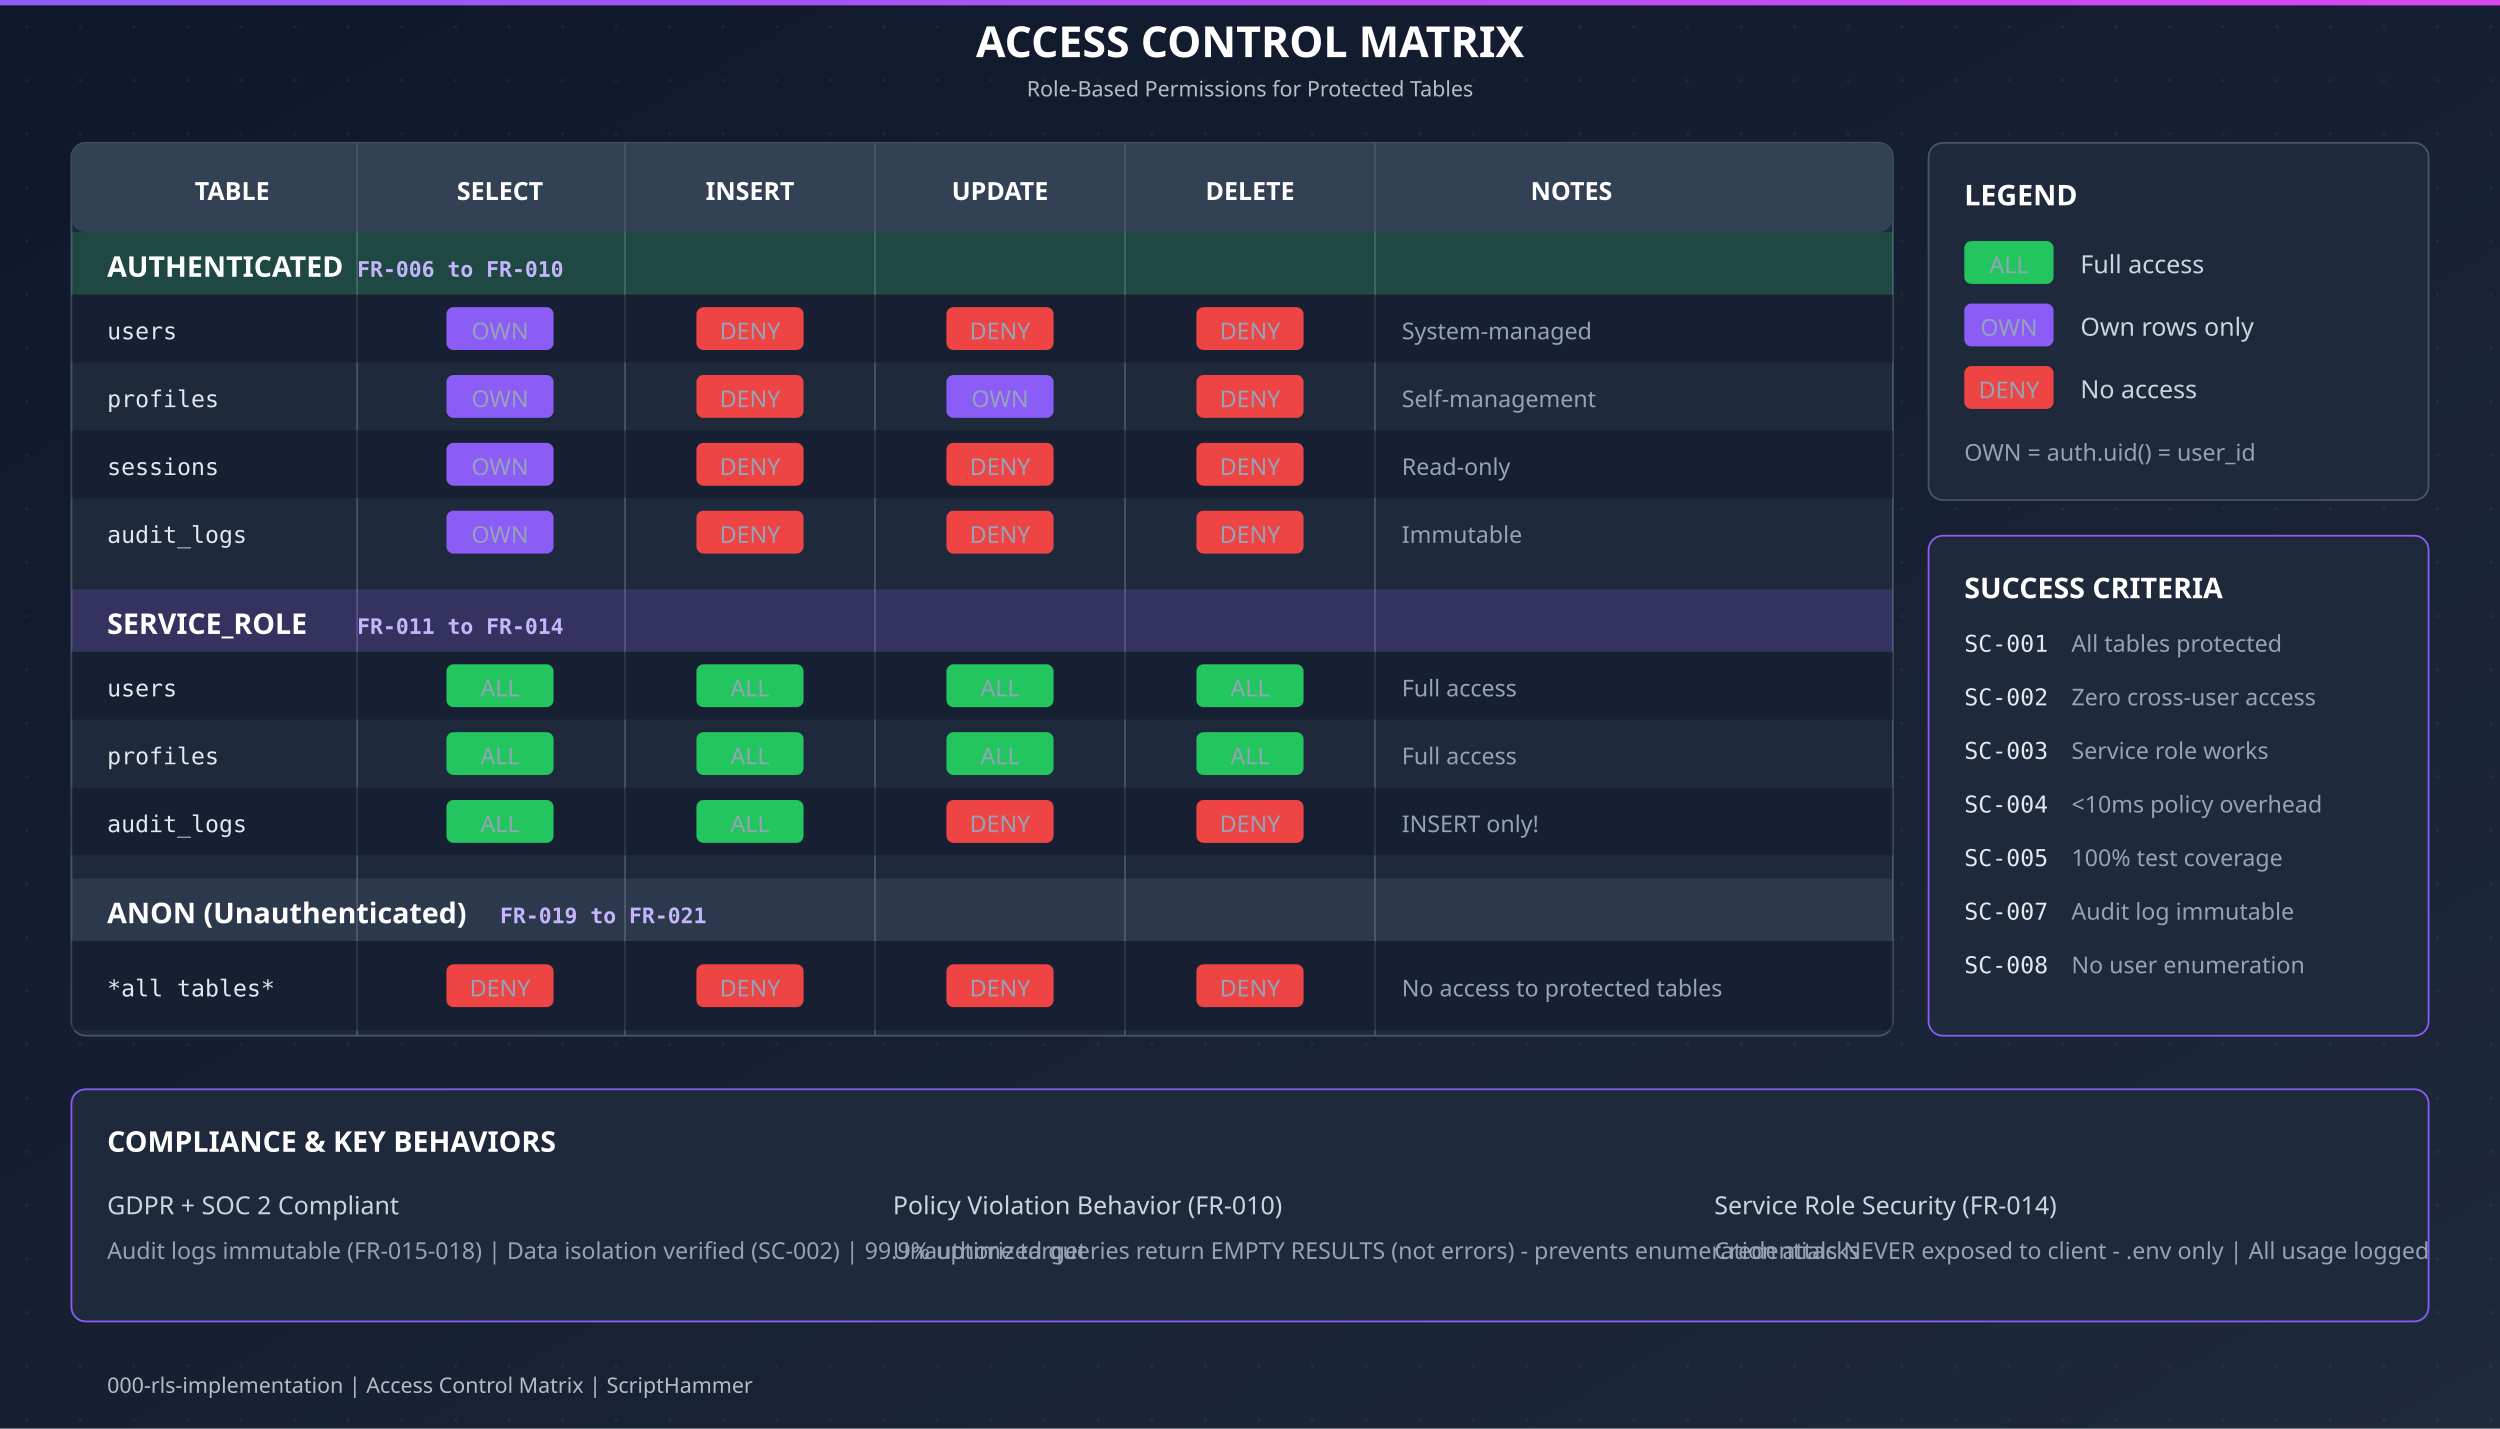
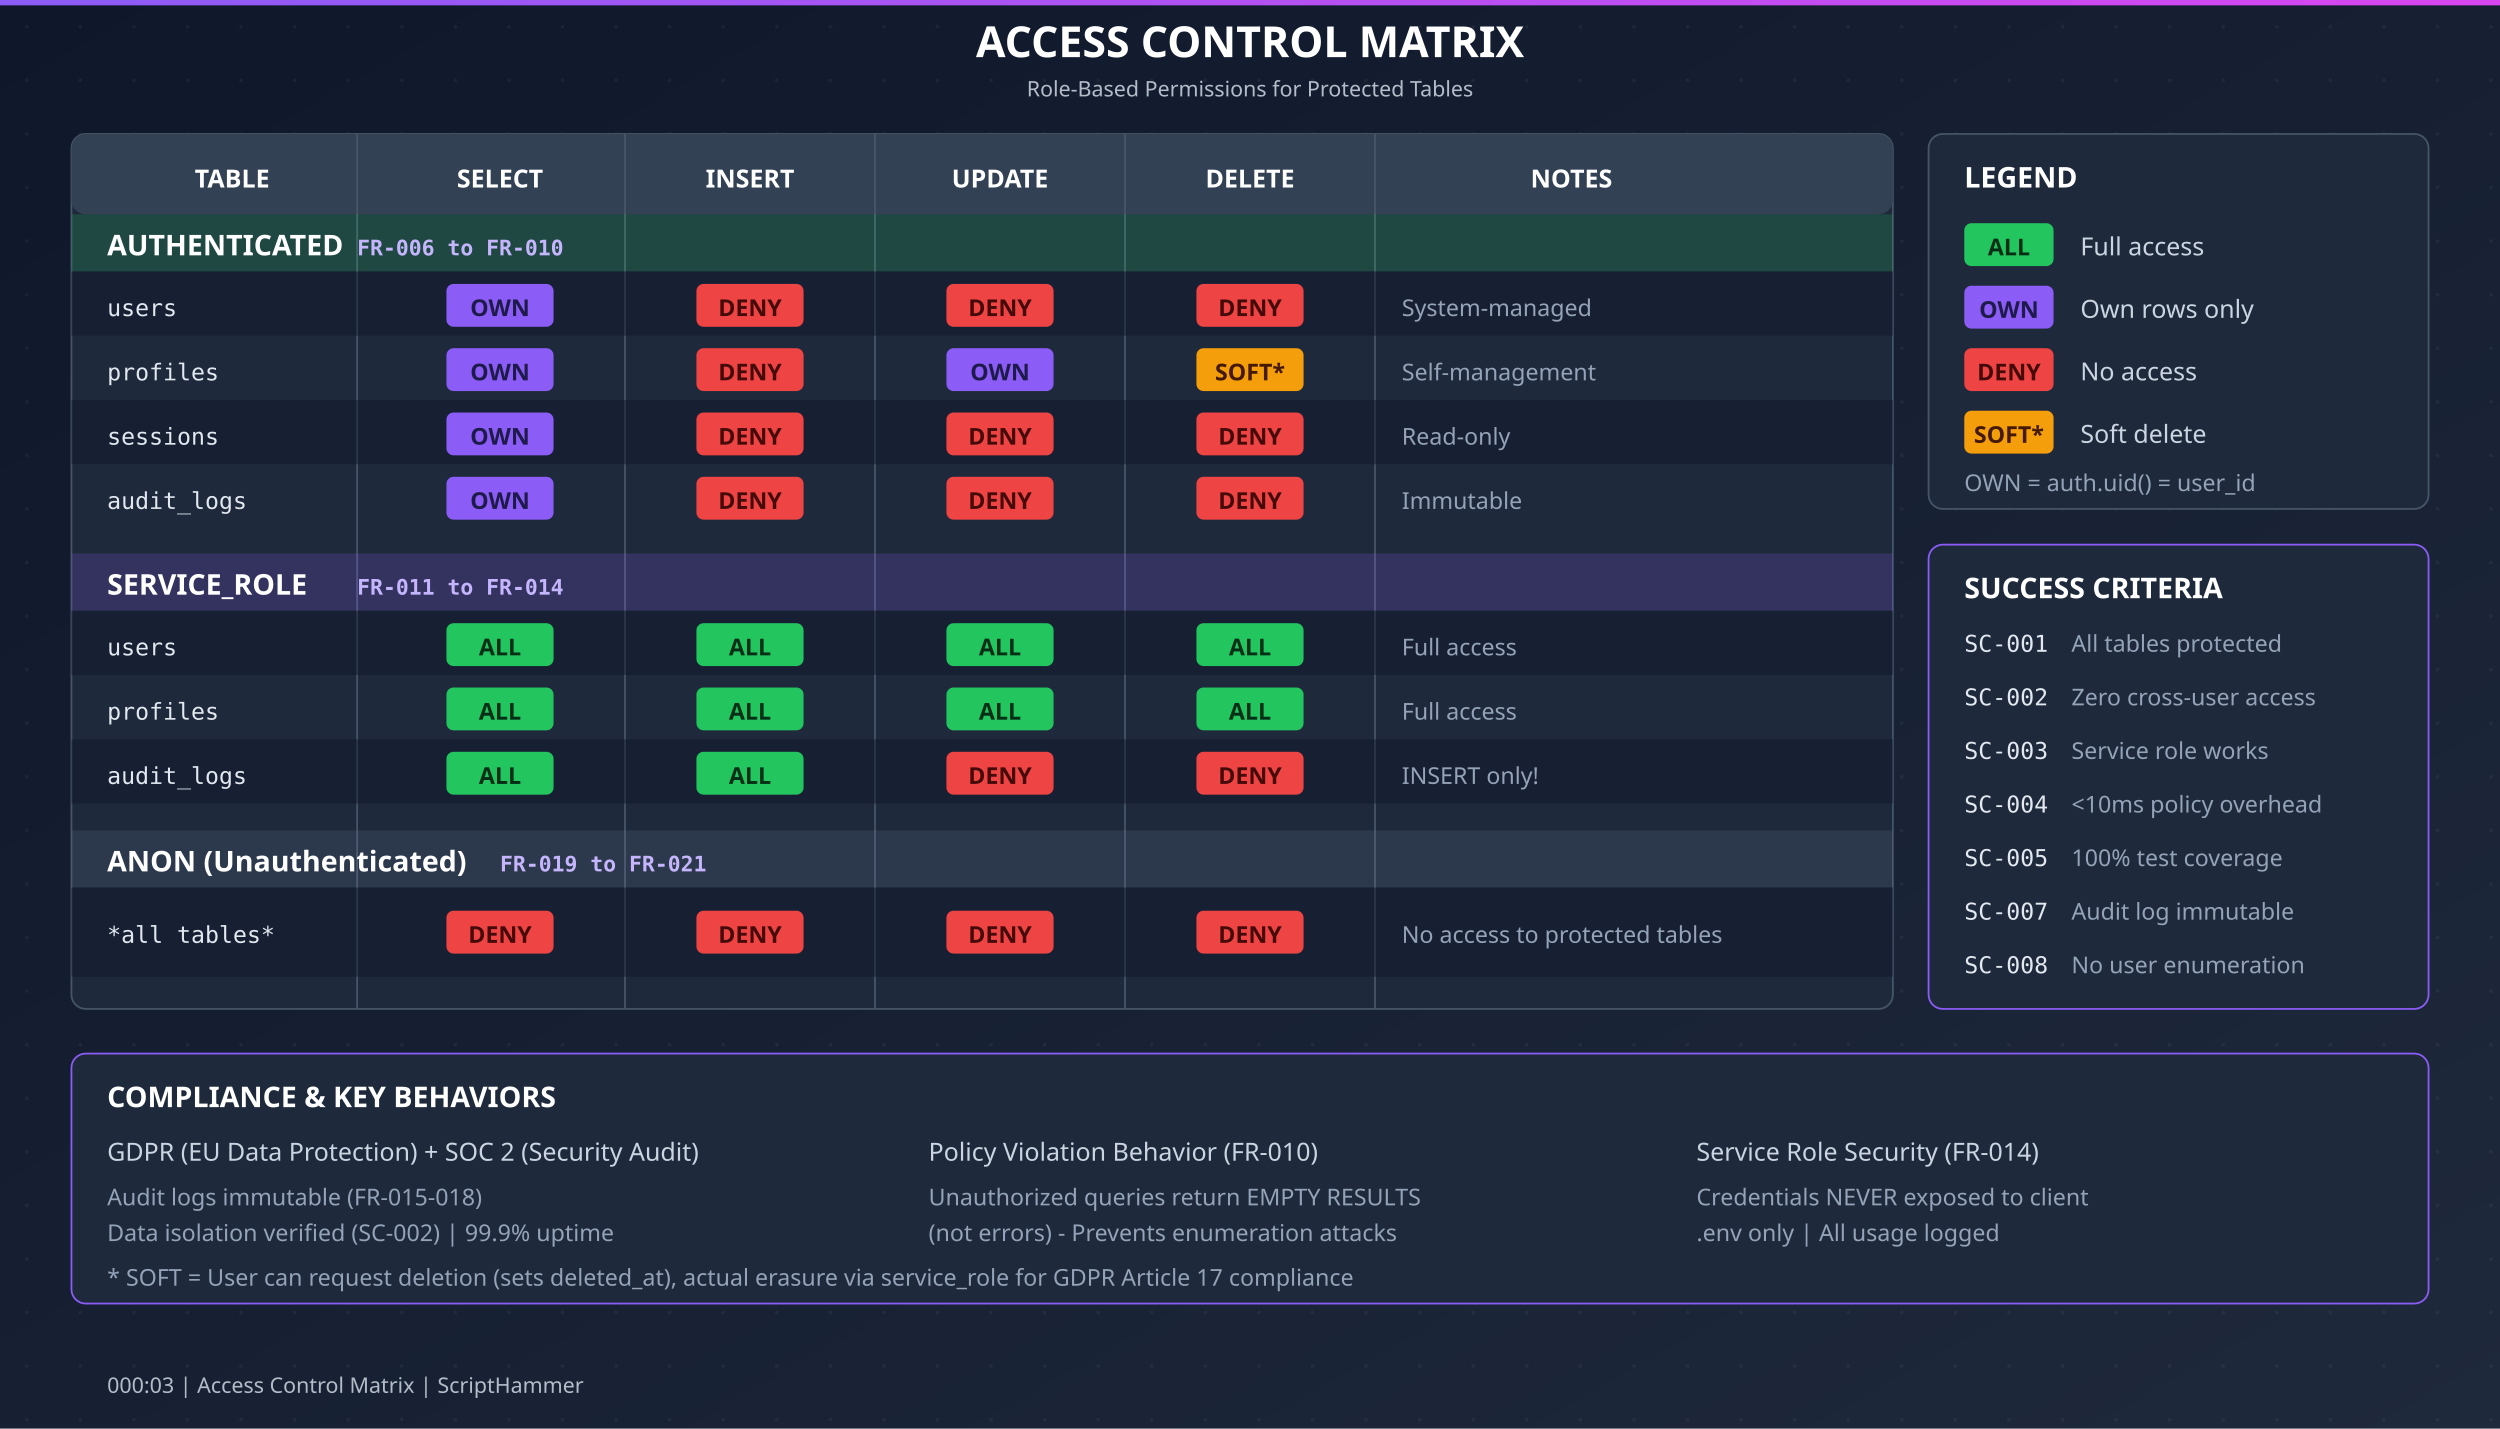
<svg xmlns="http://www.w3.org/2000/svg" viewBox="0 0 1400 800" width="1400" height="800">
  <defs>
    <linearGradient id="bgGrad" x1="0%" y1="0%" x2="100%" y2="100%">
      <stop offset="0%" style="stop-color:#0f172a" />
      <stop offset="100%" style="stop-color:#1e293b" />
    </linearGradient>
    <linearGradient id="accentGrad" x1="0%" y1="0%" x2="100%" y2="0%">
      <stop offset="0%" style="stop-color:#8b5cf6" />
      <stop offset="100%" style="stop-color:#d946ef" />
    </linearGradient>
    <style>
      /* Typography - MANDATORY SIZES - DO NOT REDUCE */
      .heading-lg { fill: #ffffff; font-family: system-ui, sans-serif; font-size: 24px; font-weight: bold; }
      .heading { fill: #ffffff; font-family: system-ui, sans-serif; font-size: 16px; font-weight: bold; }
      .heading-sm { fill: #ffffff; font-family: system-ui, sans-serif; font-size: 14px; font-weight: bold; }
      .text-md { fill: #cbd5e1; font-family: system-ui, sans-serif; font-size: 14px; }
      .text-sm { fill: #94a3b8; font-family: system-ui, sans-serif; font-size: 13px; }
      .text-muted { fill: #b4bcc8; font-family: system-ui, sans-serif; font-size: 12px; }
      .code { fill: #e2e8f0; font-family: monospace; font-size: 13px; }
      .annotation { fill: #c4b5fd; font-family: monospace; font-size: 12px; font-weight: bold; }
      .table-header { fill: #ffffff; font-family: system-ui, sans-serif; font-size: 14px; font-weight: bold; }
+       /* Dark text on green - WCAG AA compliant (~12:1 ratio) */
+       .badge-text-on-green { fill: #052e16; font-family: system-ui, sans-serif; font-size: 13px; font-weight: bold; }
+       /* Dark text on red - WCAG AA compliant (~10:1 ratio) */
+       .badge-text-on-red { fill: #450a0a; font-family: system-ui, sans-serif; font-size: 13px; font-weight: bold; }
+       /* Dark text on amber - WCAG AA compliant */
+       .badge-text-on-amber { fill: #451a03; font-family: system-ui, sans-serif; font-size: 13px; font-weight: bold; }
+       /* Dark text on purple - WCAG AA compliant (~5:1 ratio) */
+       .badge-text-on-purple { fill: #1e1b4b; font-family: system-ui, sans-serif; font-size: 13px; font-weight: bold; }
    </style>
  </defs>
  <rect width="1400" height="800" fill="url(#bgGrad)" />
  <g opacity="0.05">
    <pattern id="dots" width="30" height="30" patternUnits="userSpaceOnUse">
      <circle cx="15" cy="15" r="1" fill="#fff" />
    </pattern>
    <rect width="1400" height="800" fill="url(#dots)" />
  </g>
  <rect x="0" y="0" width="1400" height="3" fill="url(#accentGrad)" />
  <text x="700" y="32" text-anchor="middle" class="heading-lg">ACCESS CONTROL MATRIX</text>
  <text x="700" y="54" text-anchor="middle" class="text-muted">Role-Based Permissions for Protected Tables</text>
-   <rect x="40" y="80" width="1020" height="500" rx="8" fill="#1e293b" stroke="#475569" />
-   <rect x="40" y="80" width="1020" height="50" rx="8" fill="#334155" />
-   <text x="130" y="112" text-anchor="middle" class="table-header">TABLE</text>
-   <text x="280" y="112" text-anchor="middle" class="table-header">SELECT</text>
-   <text x="420" y="112" text-anchor="middle" class="table-header">INSERT</text>
-   <text x="560" y="112" text-anchor="middle" class="table-header">UPDATE</text>
-   <text x="700" y="112" text-anchor="middle" class="table-header">DELETE</text>
-   <text x="880" y="112" text-anchor="middle" class="table-header">NOTES</text>
-   <line x1="200" y1="80" x2="200" y2="580" stroke="#475569" stroke-width="1" />
-   <line x1="350" y1="80" x2="350" y2="580" stroke="#475569" stroke-width="1" />
-   <line x1="490" y1="80" x2="490" y2="580" stroke="#475569" stroke-width="1" />
-   <line x1="630" y1="80" x2="630" y2="580" stroke="#475569" stroke-width="1" />
-   <line x1="770" y1="80" x2="770" y2="580" stroke="#475569" stroke-width="1" />
-   <rect x="40" y="130" width="1020" height="35" fill="#22c55e" opacity="0.2" />
-   <text x="60" y="155" class="heading" fill="#22c55e">AUTHENTICATED</text>
-   <text x="200" y="155" class="annotation">FR-006 to FR-010</text>
-   <rect x="40" y="165" width="1020" height="38" fill="#0f172a" opacity="0.5" />
-   <text x="60" y="190" class="code">users</text>
-   <rect x="250" y="172" width="60" height="24" rx="4" fill="#8b5cf6" />
-   <text x="280" y="190" text-anchor="middle" class="text-sm" fill="#ffffff">OWN</text>
-   <rect x="390" y="172" width="60" height="24" rx="4" fill="#ef4444" />
-   <text x="420" y="190" text-anchor="middle" class="text-sm" fill="#ffffff">DENY</text>
-   <rect x="530" y="172" width="60" height="24" rx="4" fill="#ef4444" />
-   <text x="560" y="190" text-anchor="middle" class="text-sm" fill="#ffffff">DENY</text>
-   <rect x="670" y="172" width="60" height="24" rx="4" fill="#ef4444" />
-   <text x="700" y="190" text-anchor="middle" class="text-sm" fill="#ffffff">DENY</text>
-   <text x="785" y="190" class="text-sm">System-managed</text>
-   <rect x="40" y="203" width="1020" height="38" fill="transparent" />
-   <text x="60" y="228" class="code">profiles</text>
-   <rect x="250" y="210" width="60" height="24" rx="4" fill="#8b5cf6" />
-   <text x="280" y="228" text-anchor="middle" class="text-sm" fill="#ffffff">OWN</text>
-   <rect x="390" y="210" width="60" height="24" rx="4" fill="#ef4444" />
-   <text x="420" y="228" text-anchor="middle" class="text-sm" fill="#ffffff">DENY</text>
-   <rect x="530" y="210" width="60" height="24" rx="4" fill="#8b5cf6" />
-   <text x="560" y="228" text-anchor="middle" class="text-sm" fill="#ffffff">OWN</text>
-   <rect x="670" y="210" width="60" height="24" rx="4" fill="#ef4444" />
-   <text x="700" y="228" text-anchor="middle" class="text-sm" fill="#ffffff">DENY</text>
-   <text x="785" y="228" class="text-sm">Self-management</text>
-   <rect x="40" y="241" width="1020" height="38" fill="#0f172a" opacity="0.5" />
-   <text x="60" y="266" class="code">sessions</text>
-   <rect x="250" y="248" width="60" height="24" rx="4" fill="#8b5cf6" />
-   <text x="280" y="266" text-anchor="middle" class="text-sm" fill="#ffffff">OWN</text>
-   <rect x="390" y="248" width="60" height="24" rx="4" fill="#ef4444" />
-   <text x="420" y="266" text-anchor="middle" class="text-sm" fill="#ffffff">DENY</text>
-   <rect x="530" y="248" width="60" height="24" rx="4" fill="#ef4444" />
-   <text x="560" y="266" text-anchor="middle" class="text-sm" fill="#ffffff">DENY</text>
-   <rect x="670" y="248" width="60" height="24" rx="4" fill="#ef4444" />
-   <text x="700" y="266" text-anchor="middle" class="text-sm" fill="#ffffff">DENY</text>
-   <text x="785" y="266" class="text-sm">Read-only</text>
-   <rect x="40" y="279" width="1020" height="38" fill="transparent" />
-   <text x="60" y="304" class="code">audit_logs</text>
-   <rect x="250" y="286" width="60" height="24" rx="4" fill="#8b5cf6" />
-   <text x="280" y="304" text-anchor="middle" class="text-sm" fill="#ffffff">OWN</text>
-   <rect x="390" y="286" width="60" height="24" rx="4" fill="#ef4444" />
-   <text x="420" y="304" text-anchor="middle" class="text-sm" fill="#ffffff">DENY</text>
-   <rect x="530" y="286" width="60" height="24" rx="4" fill="#ef4444" />
-   <text x="560" y="304" text-anchor="middle" class="text-sm" fill="#ffffff">DENY</text>
-   <rect x="670" y="286" width="60" height="24" rx="4" fill="#ef4444" />
-   <text x="700" y="304" text-anchor="middle" class="text-sm" fill="#ffffff">DENY</text>
-   <text x="785" y="304" class="text-sm">Immutable</text>
-   <rect x="40" y="330" width="1020" height="35" fill="#8b5cf6" opacity="0.2" />
-   <text x="60" y="355" class="heading" fill="#8b5cf6">SERVICE_ROLE</text>
-   <text x="200" y="355" class="annotation">FR-011 to FR-014</text>
-   <rect x="40" y="365" width="1020" height="38" fill="#0f172a" opacity="0.5" />
-   <text x="60" y="390" class="code">users</text>
-   <rect x="250" y="372" width="60" height="24" rx="4" fill="#22c55e" />
-   <text x="280" y="390" text-anchor="middle" class="text-sm" fill="#ffffff">ALL</text>
-   <rect x="390" y="372" width="60" height="24" rx="4" fill="#22c55e" />
-   <text x="420" y="390" text-anchor="middle" class="text-sm" fill="#ffffff">ALL</text>
-   <rect x="530" y="372" width="60" height="24" rx="4" fill="#22c55e" />
-   <text x="560" y="390" text-anchor="middle" class="text-sm" fill="#ffffff">ALL</text>
-   <rect x="670" y="372" width="60" height="24" rx="4" fill="#22c55e" />
-   <text x="700" y="390" text-anchor="middle" class="text-sm" fill="#ffffff">ALL</text>
-   <text x="785" y="390" class="text-sm">Full access</text>
-   <rect x="40" y="403" width="1020" height="38" fill="transparent" />
-   <text x="60" y="428" class="code">profiles</text>
-   <rect x="250" y="410" width="60" height="24" rx="4" fill="#22c55e" />
-   <text x="280" y="428" text-anchor="middle" class="text-sm" fill="#ffffff">ALL</text>
-   <rect x="390" y="410" width="60" height="24" rx="4" fill="#22c55e" />
-   <text x="420" y="428" text-anchor="middle" class="text-sm" fill="#ffffff">ALL</text>
-   <rect x="530" y="410" width="60" height="24" rx="4" fill="#22c55e" />
-   <text x="560" y="428" text-anchor="middle" class="text-sm" fill="#ffffff">ALL</text>
-   <rect x="670" y="410" width="60" height="24" rx="4" fill="#22c55e" />
-   <text x="700" y="428" text-anchor="middle" class="text-sm" fill="#ffffff">ALL</text>
-   <text x="785" y="428" class="text-sm">Full access</text>
-   <rect x="40" y="441" width="1020" height="38" fill="#0f172a" opacity="0.5" />
-   <text x="60" y="466" class="code" fill="#fca5a5">audit_logs</text>
-   <rect x="250" y="448" width="60" height="24" rx="4" fill="#22c55e" />
-   <text x="280" y="466" text-anchor="middle" class="text-sm" fill="#ffffff">ALL</text>
-   <rect x="390" y="448" width="60" height="24" rx="4" fill="#22c55e" />
-   <text x="420" y="466" text-anchor="middle" class="text-sm" fill="#ffffff">ALL</text>
-   <rect x="530" y="448" width="60" height="24" rx="4" fill="#ef4444" />
-   <text x="560" y="466" text-anchor="middle" class="text-sm" fill="#ffffff">DENY</text>
-   <rect x="670" y="448" width="60" height="24" rx="4" fill="#ef4444" />
-   <text x="700" y="466" text-anchor="middle" class="text-sm" fill="#ffffff">DENY</text>
-   <text x="785" y="466" class="text-sm" fill="#fca5a5">INSERT only!</text>
-   <rect x="40" y="492" width="1020" height="35" fill="#64748b" opacity="0.2" />
-   <text x="60" y="517" class="heading" fill="#94a3b8">ANON (Unauthenticated)</text>
-   <text x="280" y="517" class="annotation">FR-019 to FR-021</text>
-   <rect x="40" y="527" width="1020" height="50" fill="#0f172a" opacity="0.5" />
-   <text x="60" y="558" class="code">*all tables*</text>
-   <rect x="250" y="540" width="60" height="24" rx="4" fill="#ef4444" />
-   <text x="280" y="558" text-anchor="middle" class="text-sm" fill="#ffffff">DENY</text>
-   <rect x="390" y="540" width="60" height="24" rx="4" fill="#ef4444" />
-   <text x="420" y="558" text-anchor="middle" class="text-sm" fill="#ffffff">DENY</text>
-   <rect x="530" y="540" width="60" height="24" rx="4" fill="#ef4444" />
-   <text x="560" y="558" text-anchor="middle" class="text-sm" fill="#ffffff">DENY</text>
-   <rect x="670" y="540" width="60" height="24" rx="4" fill="#ef4444" />
-   <text x="700" y="558" text-anchor="middle" class="text-sm" fill="#ffffff">DENY</text>
-   <text x="785" y="558" class="text-sm">No access to protected tables</text>
-   <rect x="1080" y="80" width="280" height="200" rx="8" fill="#1e293b" stroke="#475569" />
-   <text x="1100" y="115" class="heading">LEGEND</text>
-   <rect x="1100" y="135" width="50" height="24" rx="4" fill="#22c55e" />
-   <text x="1125" y="153" text-anchor="middle" class="text-sm" fill="#ffffff">ALL</text>
-   <text x="1165" y="153" class="text-md">Full access</text>
-   <rect x="1100" y="170" width="50" height="24" rx="4" fill="#8b5cf6" />
-   <text x="1125" y="188" text-anchor="middle" class="text-sm" fill="#ffffff">OWN</text>
-   <text x="1165" y="188" class="text-md">Own rows only</text>
-   <rect x="1100" y="205" width="50" height="24" rx="4" fill="#ef4444" />
-   <text x="1125" y="223" text-anchor="middle" class="text-sm" fill="#ffffff">DENY</text>
-   <text x="1165" y="223" class="text-md">No access</text>
-   <text x="1100" y="258" class="text-sm">OWN = auth.uid() = user_id</text>
-   <rect x="1080" y="300" width="280" height="280" rx="8" fill="#1e293b" stroke="#8b5cf6" />
+   <rect x="40" y="75" width="1020" height="490" rx="8" fill="#1e293b" stroke="#475569" />
+   <rect x="40" y="75" width="1020" height="45" rx="8" fill="#334155" />
+   <text x="130" y="105" text-anchor="middle" class="table-header">TABLE</text>
+   <text x="280" y="105" text-anchor="middle" class="table-header">SELECT</text>
+   <text x="420" y="105" text-anchor="middle" class="table-header">INSERT</text>
+   <text x="560" y="105" text-anchor="middle" class="table-header">UPDATE</text>
+   <text x="700" y="105" text-anchor="middle" class="table-header">DELETE</text>
+   <text x="880" y="105" text-anchor="middle" class="table-header">NOTES</text>
+   <line x1="200" y1="75" x2="200" y2="565" stroke="#475569" stroke-width="1" />
+   <line x1="350" y1="75" x2="350" y2="565" stroke="#475569" stroke-width="1" />
+   <line x1="490" y1="75" x2="490" y2="565" stroke="#475569" stroke-width="1" />
+   <line x1="630" y1="75" x2="630" y2="565" stroke="#475569" stroke-width="1" />
+   <line x1="770" y1="75" x2="770" y2="565" stroke="#475569" stroke-width="1" />
+   <rect x="40" y="120" width="1020" height="32" fill="#22c55e" opacity="0.2" />
+   <text x="60" y="143" class="heading" fill="#22c55e">AUTHENTICATED</text>
+   <text x="200" y="143" class="annotation">FR-006 to FR-010</text>
+   <rect x="40" y="152" width="1020" height="36" fill="#0f172a" opacity="0.5" />
+   <text x="60" y="177" class="code">users</text>
+   <rect x="250" y="159" width="60" height="24" rx="4" fill="#8b5cf6" />
+   <text x="280" y="177" text-anchor="middle" class="badge-text-on-purple">OWN</text>
+   <rect x="390" y="159" width="60" height="24" rx="4" fill="#ef4444" />
+   <text x="420" y="177" text-anchor="middle" class="badge-text-on-red">DENY</text>
+   <rect x="530" y="159" width="60" height="24" rx="4" fill="#ef4444" />
+   <text x="560" y="177" text-anchor="middle" class="badge-text-on-red">DENY</text>
+   <rect x="670" y="159" width="60" height="24" rx="4" fill="#ef4444" />
+   <text x="700" y="177" text-anchor="middle" class="badge-text-on-red">DENY</text>
+   <text x="785" y="177" class="text-sm">System-managed</text>
+   <rect x="40" y="188" width="1020" height="36" fill="transparent" />
+   <text x="60" y="213" class="code">profiles</text>
+   <rect x="250" y="195" width="60" height="24" rx="4" fill="#8b5cf6" />
+   <text x="280" y="213" text-anchor="middle" class="badge-text-on-purple">OWN</text>
+   <rect x="390" y="195" width="60" height="24" rx="4" fill="#ef4444" />
+   <text x="420" y="213" text-anchor="middle" class="badge-text-on-red">DENY</text>
+   <rect x="530" y="195" width="60" height="24" rx="4" fill="#8b5cf6" />
+   <text x="560" y="213" text-anchor="middle" class="badge-text-on-purple">OWN</text>
+   <rect x="670" y="195" width="60" height="24" rx="4" fill="#f59e0b" />
+   <text x="700" y="213" text-anchor="middle" class="badge-text-on-amber">SOFT*</text>
+   <text x="785" y="213" class="text-sm">Self-management</text>
+   <rect x="40" y="224" width="1020" height="36" fill="#0f172a" opacity="0.5" />
+   <text x="60" y="249" class="code">sessions</text>
+   <rect x="250" y="231" width="60" height="24" rx="4" fill="#8b5cf6" />
+   <text x="280" y="249" text-anchor="middle" class="badge-text-on-purple">OWN</text>
+   <rect x="390" y="231" width="60" height="24" rx="4" fill="#ef4444" />
+   <text x="420" y="249" text-anchor="middle" class="badge-text-on-red">DENY</text>
+   <rect x="530" y="231" width="60" height="24" rx="4" fill="#ef4444" />
+   <text x="560" y="249" text-anchor="middle" class="badge-text-on-red">DENY</text>
+   <rect x="670" y="231" width="60" height="24" rx="4" fill="#ef4444" />
+   <text x="700" y="249" text-anchor="middle" class="badge-text-on-red">DENY</text>
+   <text x="785" y="249" class="text-sm">Read-only</text>
+   <rect x="40" y="260" width="1020" height="36" fill="transparent" />
+   <text x="60" y="285" class="code">audit_logs</text>
+   <rect x="250" y="267" width="60" height="24" rx="4" fill="#8b5cf6" />
+   <text x="280" y="285" text-anchor="middle" class="badge-text-on-purple">OWN</text>
+   <rect x="390" y="267" width="60" height="24" rx="4" fill="#ef4444" />
+   <text x="420" y="285" text-anchor="middle" class="badge-text-on-red">DENY</text>
+   <rect x="530" y="267" width="60" height="24" rx="4" fill="#ef4444" />
+   <text x="560" y="285" text-anchor="middle" class="badge-text-on-red">DENY</text>
+   <rect x="670" y="267" width="60" height="24" rx="4" fill="#ef4444" />
+   <text x="700" y="285" text-anchor="middle" class="badge-text-on-red">DENY</text>
+   <text x="785" y="285" class="text-sm">Immutable</text>
+   <rect x="40" y="310" width="1020" height="32" fill="#8b5cf6" opacity="0.2" />
+   <text x="60" y="333" class="heading" fill="#8b5cf6">SERVICE_ROLE</text>
+   <text x="200" y="333" class="annotation">FR-011 to FR-014</text>
+   <rect x="40" y="342" width="1020" height="36" fill="#0f172a" opacity="0.5" />
+   <text x="60" y="367" class="code">users</text>
+   <rect x="250" y="349" width="60" height="24" rx="4" fill="#22c55e" />
+   <text x="280" y="367" text-anchor="middle" class="badge-text-on-green">ALL</text>
+   <rect x="390" y="349" width="60" height="24" rx="4" fill="#22c55e" />
+   <text x="420" y="367" text-anchor="middle" class="badge-text-on-green">ALL</text>
+   <rect x="530" y="349" width="60" height="24" rx="4" fill="#22c55e" />
+   <text x="560" y="367" text-anchor="middle" class="badge-text-on-green">ALL</text>
+   <rect x="670" y="349" width="60" height="24" rx="4" fill="#22c55e" />
+   <text x="700" y="367" text-anchor="middle" class="badge-text-on-green">ALL</text>
+   <text x="785" y="367" class="text-sm">Full access</text>
+   <rect x="40" y="378" width="1020" height="36" fill="transparent" />
+   <text x="60" y="403" class="code">profiles</text>
+   <rect x="250" y="385" width="60" height="24" rx="4" fill="#22c55e" />
+   <text x="280" y="403" text-anchor="middle" class="badge-text-on-green">ALL</text>
+   <rect x="390" y="385" width="60" height="24" rx="4" fill="#22c55e" />
+   <text x="420" y="403" text-anchor="middle" class="badge-text-on-green">ALL</text>
+   <rect x="530" y="385" width="60" height="24" rx="4" fill="#22c55e" />
+   <text x="560" y="403" text-anchor="middle" class="badge-text-on-green">ALL</text>
+   <rect x="670" y="385" width="60" height="24" rx="4" fill="#22c55e" />
+   <text x="700" y="403" text-anchor="middle" class="badge-text-on-green">ALL</text>
+   <text x="785" y="403" class="text-sm">Full access</text>
+   <rect x="40" y="414" width="1020" height="36" fill="#0f172a" opacity="0.5" />
+   <text x="60" y="439" class="code" fill="#fca5a5">audit_logs</text>
+   <rect x="250" y="421" width="60" height="24" rx="4" fill="#22c55e" />
+   <text x="280" y="439" text-anchor="middle" class="badge-text-on-green">ALL</text>
+   <rect x="390" y="421" width="60" height="24" rx="4" fill="#22c55e" />
+   <text x="420" y="439" text-anchor="middle" class="badge-text-on-green">ALL</text>
+   <rect x="530" y="421" width="60" height="24" rx="4" fill="#ef4444" />
+   <text x="560" y="439" text-anchor="middle" class="badge-text-on-red">DENY</text>
+   <rect x="670" y="421" width="60" height="24" rx="4" fill="#ef4444" />
+   <text x="700" y="439" text-anchor="middle" class="badge-text-on-red">DENY</text>
+   <text x="785" y="439" class="text-sm" fill="#fca5a5">INSERT only!</text>
+   <rect x="40" y="465" width="1020" height="32" fill="#64748b" opacity="0.2" />
+   <text x="60" y="488" class="heading" fill="#94a3b8">ANON (Unauthenticated)</text>
+   <text x="280" y="488" class="annotation">FR-019 to FR-021</text>
+   <rect x="40" y="497" width="1020" height="50" fill="#0f172a" opacity="0.5" />
+   <text x="60" y="528" class="code">*all tables*</text>
+   <rect x="250" y="510" width="60" height="24" rx="4" fill="#ef4444" />
+   <text x="280" y="528" text-anchor="middle" class="badge-text-on-red">DENY</text>
+   <rect x="390" y="510" width="60" height="24" rx="4" fill="#ef4444" />
+   <text x="420" y="528" text-anchor="middle" class="badge-text-on-red">DENY</text>
+   <rect x="530" y="510" width="60" height="24" rx="4" fill="#ef4444" />
+   <text x="560" y="528" text-anchor="middle" class="badge-text-on-red">DENY</text>
+   <rect x="670" y="510" width="60" height="24" rx="4" fill="#ef4444" />
+   <text x="700" y="528" text-anchor="middle" class="badge-text-on-red">DENY</text>
+   <text x="785" y="528" class="text-sm">No access to protected tables</text>
+   <rect x="1080" y="75" width="280" height="210" rx="8" fill="#1e293b" stroke="#475569" />
+   <text x="1100" y="105" class="heading">LEGEND</text>
+   <rect x="1100" y="125" width="50" height="24" rx="4" fill="#22c55e" />
+   <text x="1125" y="143" text-anchor="middle" class="badge-text-on-green">ALL</text>
+   <text x="1165" y="143" class="text-md">Full access</text>
+   <rect x="1100" y="160" width="50" height="24" rx="4" fill="#8b5cf6" />
+   <text x="1125" y="178" text-anchor="middle" class="badge-text-on-purple">OWN</text>
+   <text x="1165" y="178" class="text-md">Own rows only</text>
+   <rect x="1100" y="195" width="50" height="24" rx="4" fill="#ef4444" />
+   <text x="1125" y="213" text-anchor="middle" class="badge-text-on-red">DENY</text>
+   <text x="1165" y="213" class="text-md">No access</text>
+   <rect x="1100" y="230" width="50" height="24" rx="4" fill="#f59e0b" />
+   <text x="1125" y="248" text-anchor="middle" class="badge-text-on-amber">SOFT*</text>
+   <text x="1165" y="248" class="text-md">Soft delete</text>
+   <text x="1100" y="275" class="text-sm">OWN = auth.uid() = user_id</text>
+   <rect x="1080" y="305" width="280" height="260" rx="8" fill="#1e293b" stroke="#8b5cf6" />
  <text x="1100" y="335" class="heading" fill="#c4b5fd">SUCCESS CRITERIA</text>
  <text x="1100" y="365" class="code">SC-001</text>
  <text x="1160" y="365" class="text-sm">All tables protected</text>
  <text x="1100" y="395" class="code">SC-002</text>
  <text x="1160" y="395" class="text-sm">Zero cross-user access</text>
  <text x="1100" y="425" class="code">SC-003</text>
  <text x="1160" y="425" class="text-sm">Service role works</text>
  <text x="1100" y="455" class="code">SC-004</text>
  <text x="1160" y="455" class="text-sm">&lt;10ms policy overhead</text>
  <text x="1100" y="485" class="code">SC-005</text>
  <text x="1160" y="485" class="text-sm">100% test coverage</text>
  <text x="1100" y="515" class="code">SC-007</text>
  <text x="1160" y="515" class="text-sm">Audit log immutable</text>
  <text x="1100" y="545" class="code">SC-008</text>
  <text x="1160" y="545" class="text-sm">No user enumeration</text>
-   <rect x="40" y="610" width="1320" height="130" rx="8" fill="#1e293b" stroke="#8b5cf6" />
-   <text x="60" y="645" class="heading" fill="#c4b5fd">COMPLIANCE &amp; KEY BEHAVIORS</text>
-   <text x="60" y="680" class="text-md">GDPR + SOC 2 Compliant</text>
-   <text x="60" y="705" class="text-sm">Audit logs immutable (FR-015-018) | Data isolation verified (SC-002) | 99.9% uptime target</text>
-   <text x="500" y="680" class="text-md">Policy Violation Behavior (FR-010)</text>
-   <text x="500" y="705" class="text-sm">Unauthorized queries return EMPTY RESULTS (not errors) - prevents enumeration attacks</text>
-   <text x="960" y="680" class="text-md">Service Role Security (FR-014)</text>
-   <text x="960" y="705" class="text-sm">Credentials NEVER exposed to client - .env only | All usage logged</text>
-   <text x="60" y="780" text-anchor="start" class="text-muted">000-rls-implementation | Access Control Matrix | ScriptHammer</text>
+   <rect x="40" y="590" width="1320" height="140" rx="8" fill="#1e293b" stroke="#8b5cf6" />
+   <text x="60" y="620" class="heading" fill="#c4b5fd">COMPLIANCE &amp; KEY BEHAVIORS</text>
+   <text x="60" y="650" class="text-md">GDPR (EU Data Protection) + SOC 2 (Security Audit)</text>
+   <text x="60" y="675" class="text-sm">Audit logs immutable (FR-015-018)</text>
+   <text x="60" y="695" class="text-sm">Data isolation verified (SC-002) | 99.9% uptime</text>
+   <text x="520" y="650" class="text-md">Policy Violation Behavior (FR-010)</text>
+   <text x="520" y="675" class="text-sm">Unauthorized queries return EMPTY RESULTS</text>
+   <text x="520" y="695" class="text-sm">(not errors) - Prevents enumeration attacks</text>
+   <text x="950" y="650" class="text-md">Service Role Security (FR-014)</text>
+   <text x="950" y="675" class="text-sm">Credentials NEVER exposed to client</text>
+   <text x="950" y="695" class="text-sm">.env only | All usage logged</text>
+   <text x="60" y="720" class="text-sm" fill="#fcd34d">* SOFT = User can request deletion (sets deleted_at), actual erasure via service_role for GDPR Article 17 compliance</text>
+   <text x="60" y="780" text-anchor="start" class="text-muted">000:03 | Access Control Matrix | ScriptHammer</text>
</svg>
